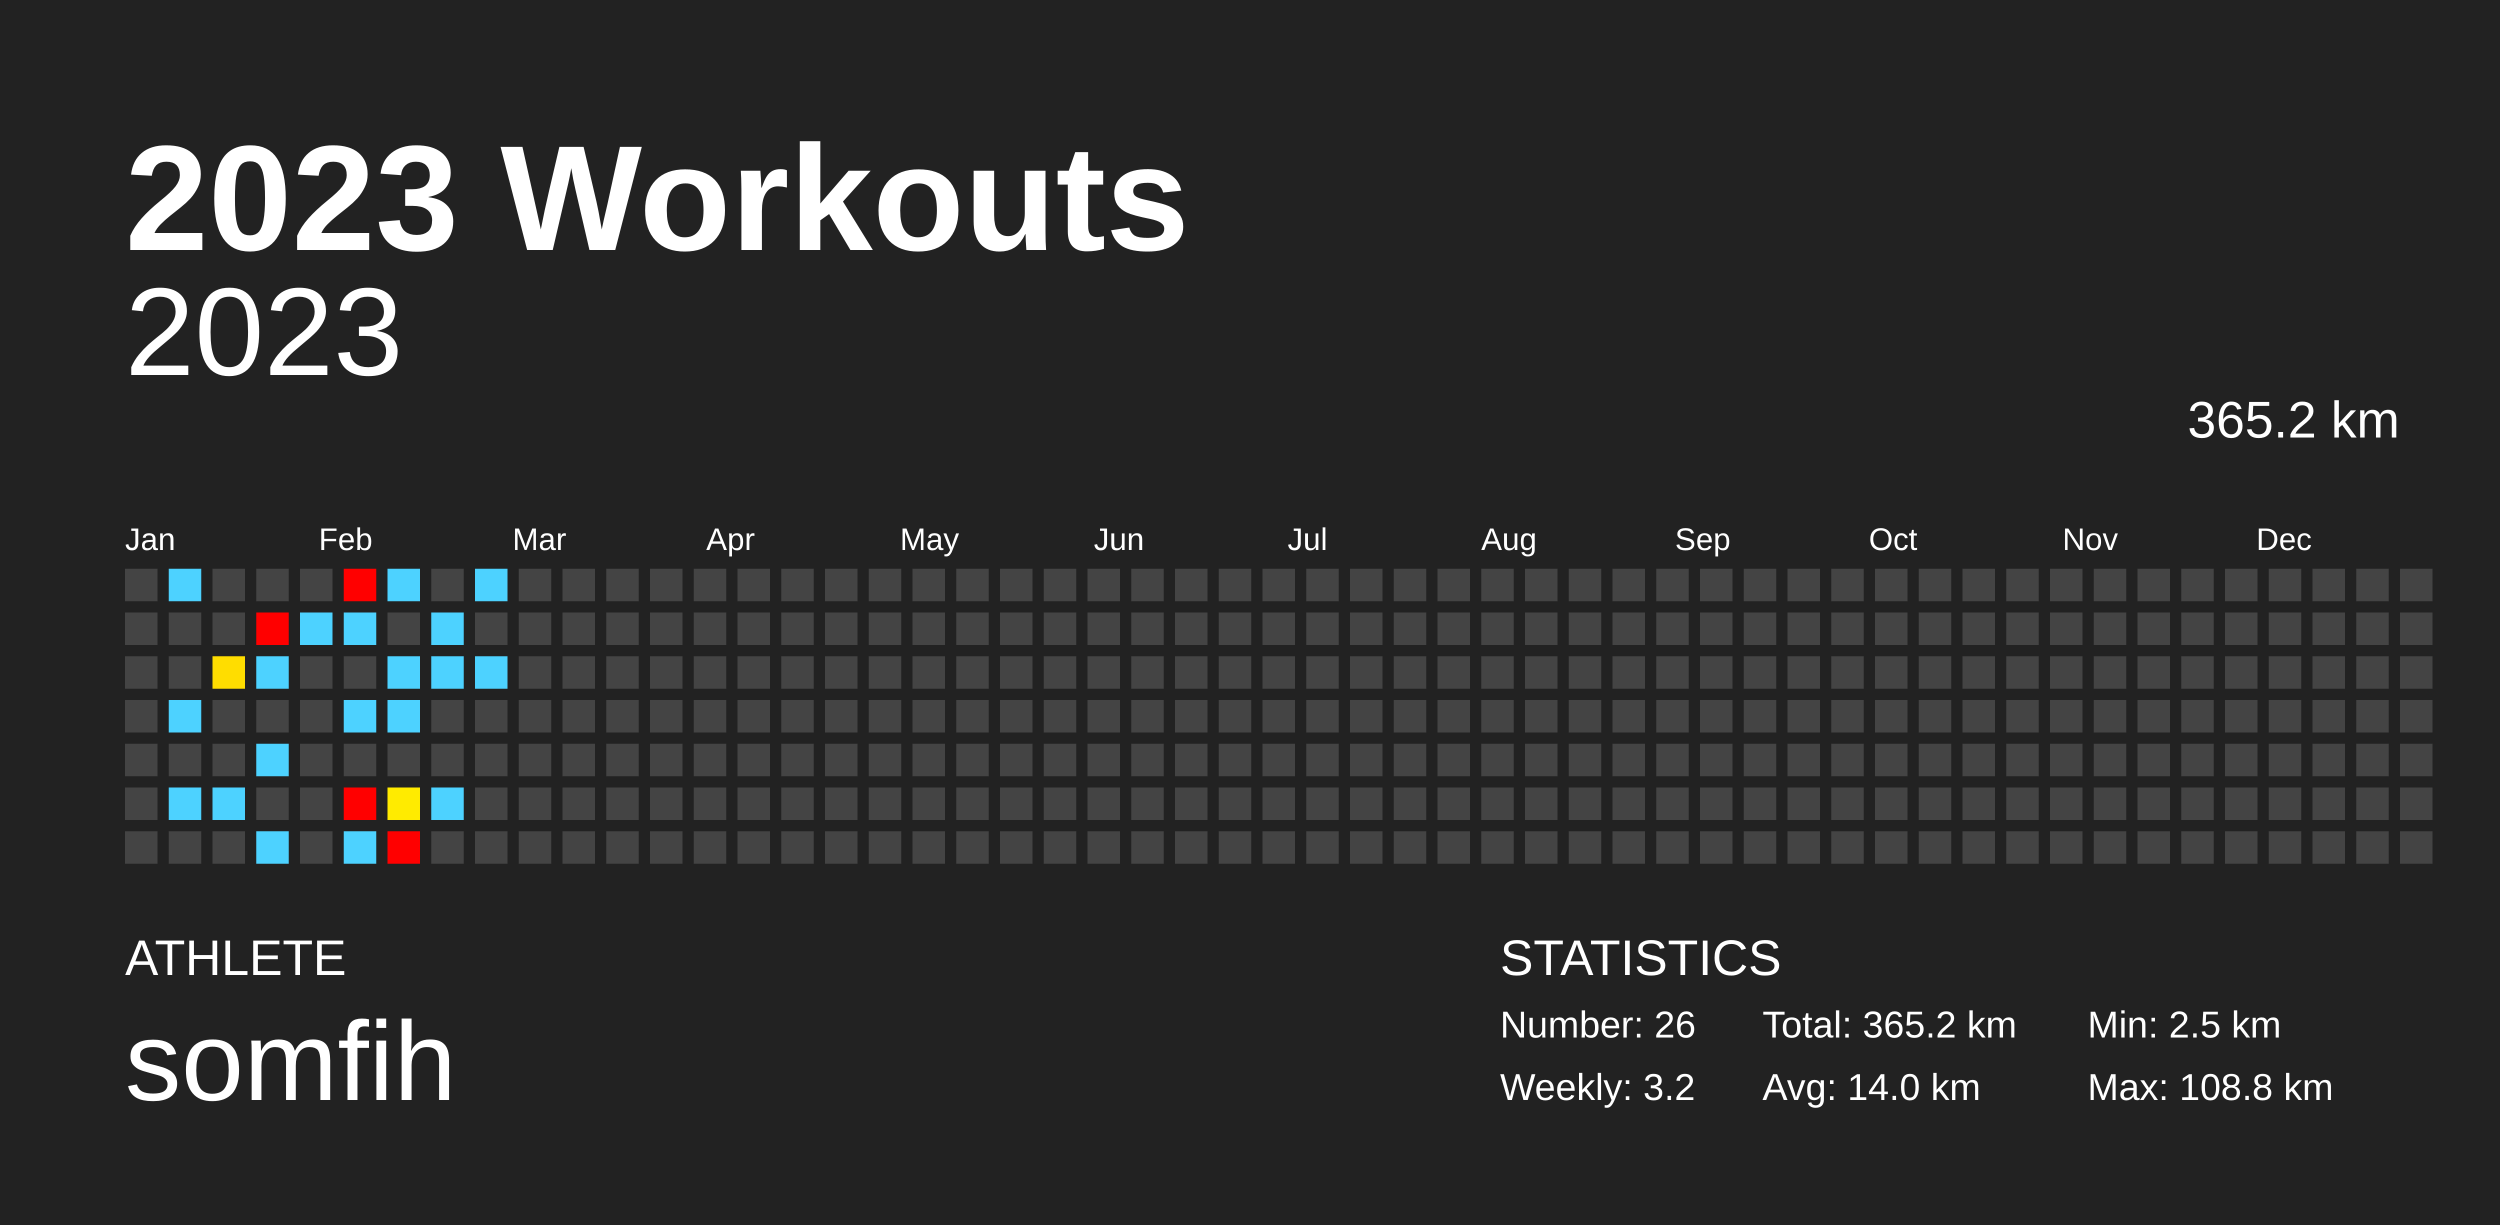
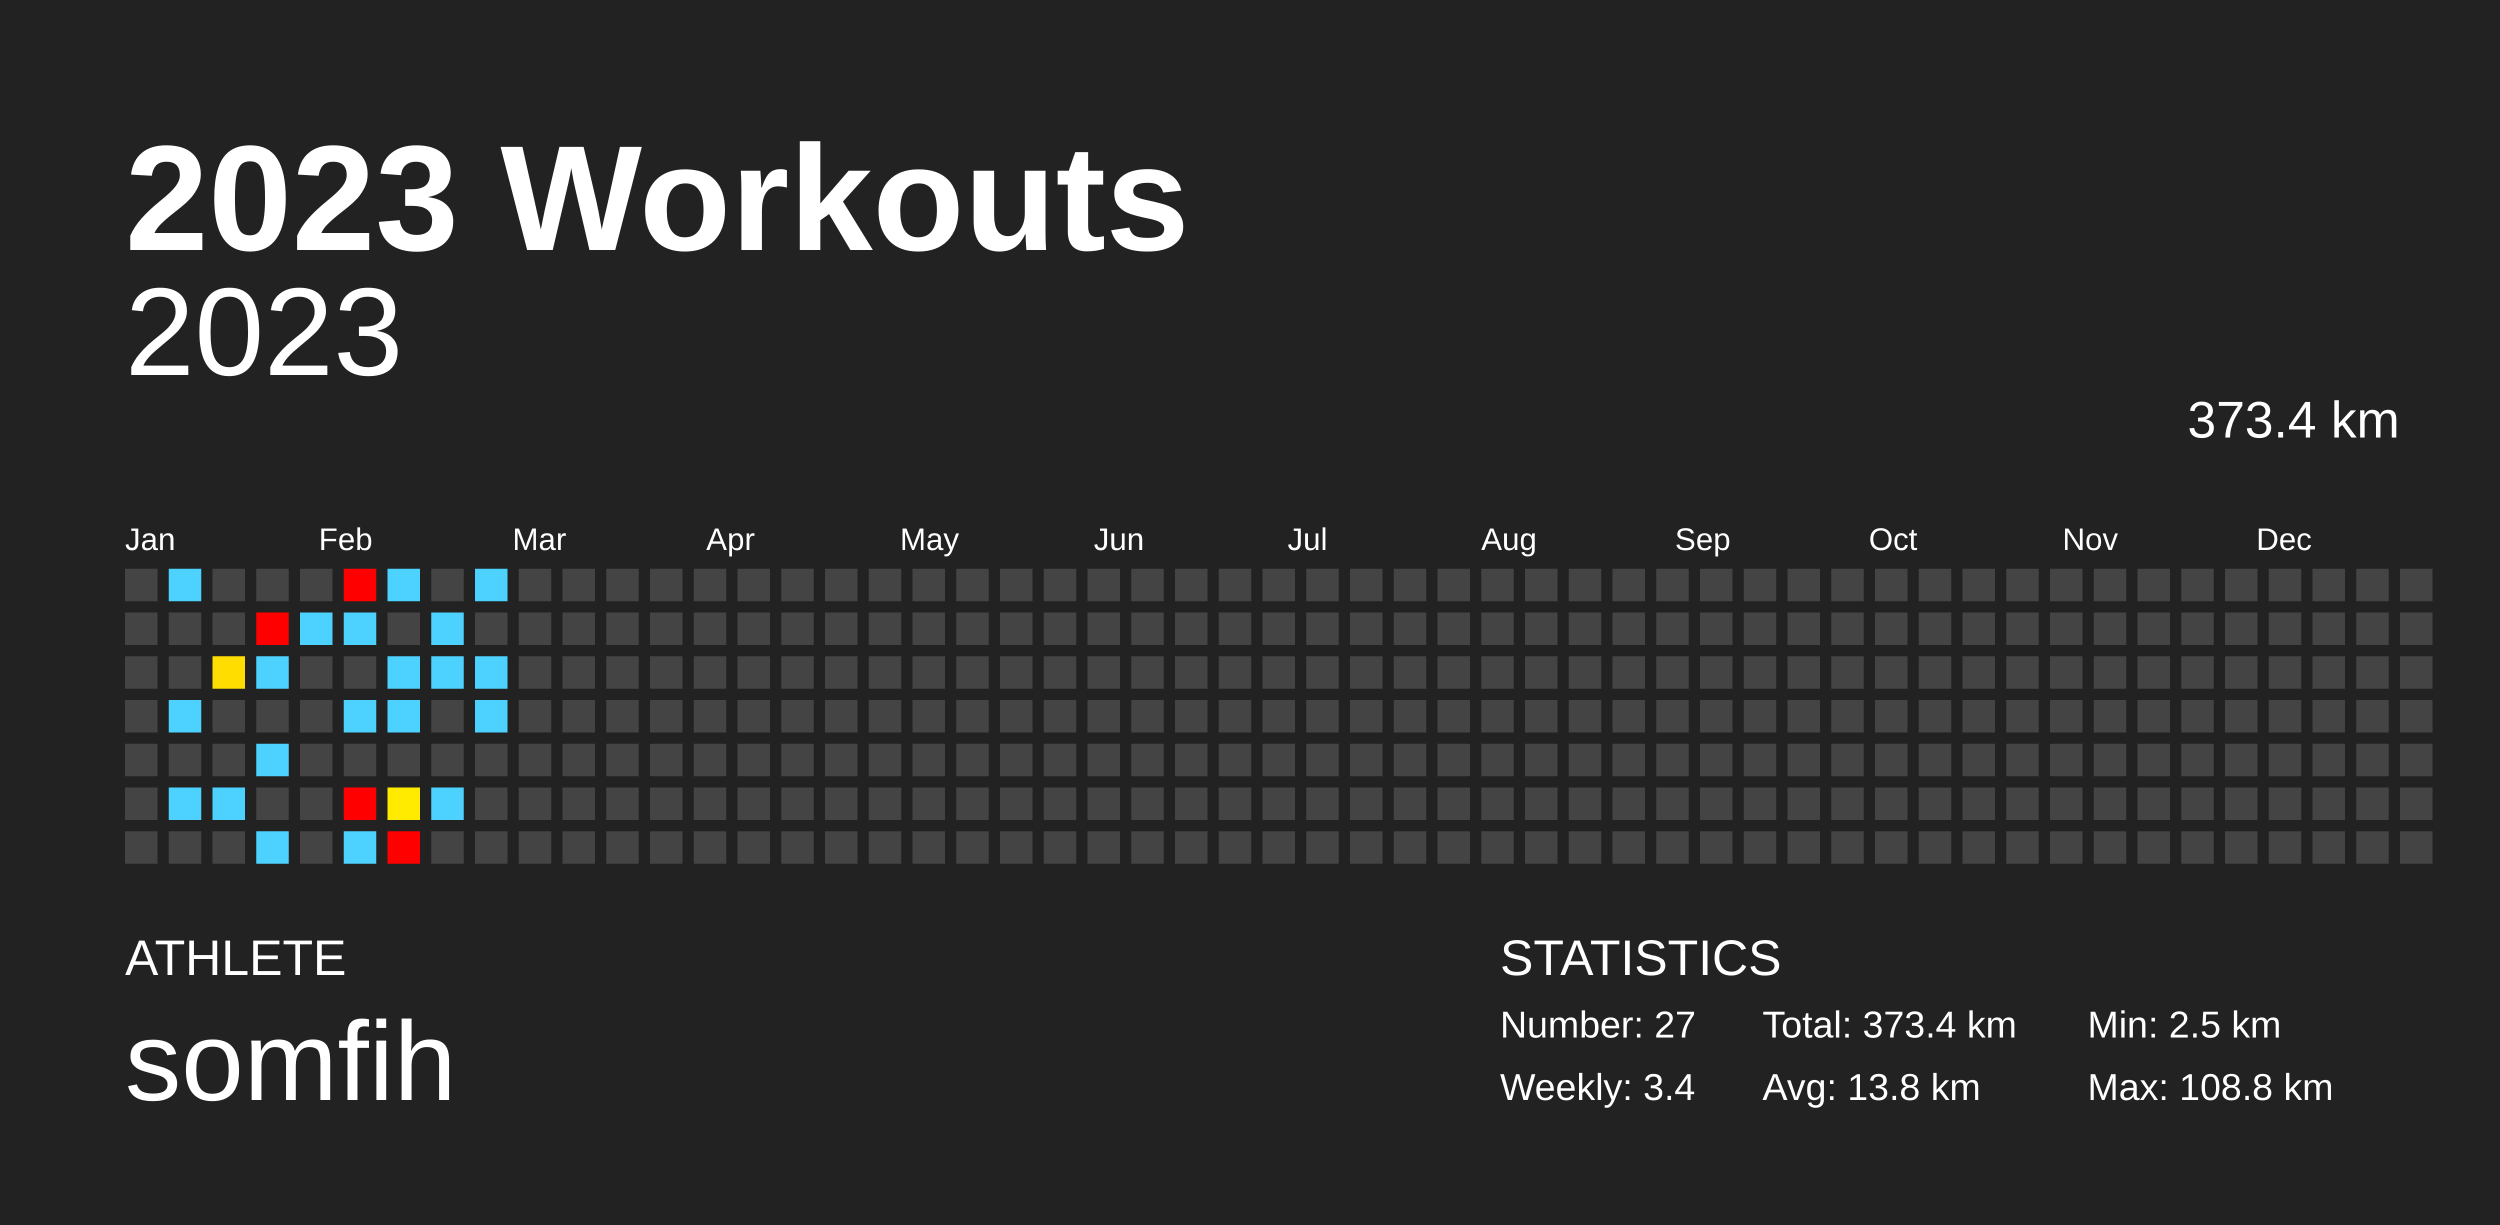
<svg xmlns="http://www.w3.org/2000/svg" baseProfile="full" height="98mm" version="1.1" viewBox="0,0,200,98" width="200mm">
  <defs />
  <rect fill="#222222" height="98" width="200" x="0" y="0" />
  <text fill="#FFFFFF" style="font-size:12px; font-family:Arial; font-weight:bold;" x="10" y="20">2023 Workouts</text>
  <text fill="#FFFFFF" style="font-size:4px; font-family:Arial" x="10" y="78">ATHLETE</text>
  <text fill="#FFFFFF" style="font-size:9px; font-family:Arial" x="10" y="88">somfih</text>
  <text fill="#FFFFFF" style="font-size:4px; font-family:Arial" x="120" y="78">STATISTICS</text>
-   <text fill="#FFFFFF" style="font-size:3px; font-family:Arial" x="120" y="83">Number: 26</text>
-   <text fill="#FFFFFF" style="font-size:3px; font-family:Arial" x="120" y="88">Weekly: 3.2</text>
-   <text fill="#FFFFFF" style="font-size:3px; font-family:Arial" x="141" y="83">Total: 365.2 km</text>
-   <text fill="#FFFFFF" style="font-size:3px; font-family:Arial" x="141" y="88">Avg: 14.0 km</text>
+   <text fill="#FFFFFF" style="font-size:3px; font-family:Arial" x="120" y="83">Number: 27</text>
+   <text fill="#FFFFFF" style="font-size:3px; font-family:Arial" x="120" y="88">Weekly: 3.4</text>
+   <text fill="#FFFFFF" style="font-size:3px; font-family:Arial" x="141" y="83">Total: 373.4 km</text>
+   <text fill="#FFFFFF" style="font-size:3px; font-family:Arial" x="141" y="88">Avg: 13.8 km</text>
  <text fill="#FFFFFF" style="font-size:3px; font-family:Arial" x="167" y="83">Min: 2.5 km</text>
  <text fill="#FFFFFF" style="font-size:3px; font-family:Arial" x="167" y="88">Max: 108.8 km</text>
  <text alignment-baseline="hanging" fill="#FFFFFF" style="font-size:10.0px; font-family:Arial;" x="10" y="30">2023</text>
-   <text alignment-baseline="hanging" fill="#FFFFFF" style="font-size:4.125px; font-family:Arial;" x="175" y="35">365.2 km</text>
+   <text alignment-baseline="hanging" fill="#FFFFFF" style="font-size:4.125px; font-family:Arial;" x="175" y="35">373.4 km</text>
  <text fill="#FFFFFF" style="font-size:2.5px; font-family:Arial" x="10.0" y="44">Jan</text>
  <text fill="#FFFFFF" style="font-size:2.5px; font-family:Arial" x="25.5" y="44">Feb</text>
  <text fill="#FFFFFF" style="font-size:2.5px; font-family:Arial" x="41.0" y="44">Mar</text>
  <text fill="#FFFFFF" style="font-size:2.5px; font-family:Arial" x="56.5" y="44">Apr</text>
  <text fill="#FFFFFF" style="font-size:2.5px; font-family:Arial" x="72.0" y="44">May</text>
  <text fill="#FFFFFF" style="font-size:2.5px; font-family:Arial" x="87.5" y="44">Jun</text>
  <text fill="#FFFFFF" style="font-size:2.5px; font-family:Arial" x="103.0" y="44">Jul</text>
  <text fill="#FFFFFF" style="font-size:2.5px; font-family:Arial" x="118.5" y="44">Aug</text>
  <text fill="#FFFFFF" style="font-size:2.5px; font-family:Arial" x="134.0" y="44">Sep</text>
  <text fill="#FFFFFF" style="font-size:2.5px; font-family:Arial" x="149.5" y="44">Oct</text>
  <text fill="#FFFFFF" style="font-size:2.5px; font-family:Arial" x="165.0" y="44">Nov</text>
  <text fill="#FFFFFF" style="font-size:2.5px; font-family:Arial" x="180.5" y="44">Dec</text>
  <rect fill="#444444" height="2.6" width="2.6" x="10.0" y="45.5" />
  <rect fill="#444444" height="2.6" width="2.6" x="10.0" y="49.0" />
  <rect fill="#444444" height="2.6" width="2.6" x="10.0" y="52.5" />
  <rect fill="#444444" height="2.6" width="2.6" x="10.0" y="56.0" />
  <rect fill="#444444" height="2.6" width="2.6" x="10.0" y="59.5" />
  <rect fill="#444444" height="2.6" width="2.6" x="10.0" y="63.0" />
  <rect fill="#444444" height="2.6" width="2.6" x="10.0" y="66.5" />
  <rect fill="#4dd2ff" height="2.6" width="2.6" x="13.5" y="45.5" />
  <rect fill="#444444" height="2.6" width="2.6" x="13.5" y="49.0" />
  <rect fill="#444444" height="2.6" width="2.6" x="13.5" y="52.5" />
  <rect fill="#4dd2ff" height="2.6" width="2.6" x="13.5" y="56.0" />
  <rect fill="#444444" height="2.6" width="2.6" x="13.5" y="59.5" />
  <rect fill="#4dd2ff" height="2.6" width="2.6" x="13.5" y="63.0" />
  <rect fill="#444444" height="2.6" width="2.6" x="13.5" y="66.5" />
  <rect fill="#444444" height="2.6" width="2.6" x="17.0" y="45.5" />
  <rect fill="#444444" height="2.6" width="2.6" x="17.0" y="49.0" />
  <rect fill="#ffdd00" height="2.6" width="2.6" x="17.0" y="52.5" />
  <rect fill="#444444" height="2.6" width="2.6" x="17.0" y="56.0" />
  <rect fill="#444444" height="2.6" width="2.6" x="17.0" y="59.5" />
  <rect fill="#4dd2ff" height="2.6" width="2.6" x="17.0" y="63.0" />
  <rect fill="#444444" height="2.6" width="2.6" x="17.0" y="66.5" />
  <rect fill="#444444" height="2.6" width="2.6" x="20.5" y="45.5" />
  <rect fill="red" height="2.6" width="2.6" x="20.5" y="49.0" />
  <rect fill="#4dd2ff" height="2.6" width="2.6" x="20.5" y="52.5" />
  <rect fill="#444444" height="2.6" width="2.6" x="20.5" y="56.0" />
  <rect fill="#4dd2ff" height="2.6" width="2.6" x="20.5" y="59.5" />
  <rect fill="#444444" height="2.6" width="2.6" x="20.5" y="63.0" />
  <rect fill="#4dd2ff" height="2.6" width="2.6" x="20.5" y="66.5" />
  <rect fill="#444444" height="2.6" width="2.6" x="24.0" y="45.5" />
  <rect fill="#4dd2ff" height="2.6" width="2.6" x="24.0" y="49.0" />
  <rect fill="#444444" height="2.6" width="2.6" x="24.0" y="52.5" />
  <rect fill="#444444" height="2.6" width="2.6" x="24.0" y="56.0" />
  <rect fill="#444444" height="2.6" width="2.6" x="24.0" y="59.5" />
  <rect fill="#444444" height="2.6" width="2.6" x="24.0" y="63.0" />
  <rect fill="#444444" height="2.6" width="2.6" x="24.0" y="66.5" />
  <rect fill="red" height="2.6" width="2.6" x="27.5" y="45.5" />
  <rect fill="#4dd2ff" height="2.6" width="2.6" x="27.5" y="49.0" />
  <rect fill="#444444" height="2.6" width="2.6" x="27.5" y="52.5" />
  <rect fill="#4dd2ff" height="2.6" width="2.6" x="27.5" y="56.0" />
  <rect fill="#444444" height="2.6" width="2.6" x="27.5" y="59.5" />
  <rect fill="red" height="2.6" width="2.6" x="27.5" y="63.0" />
  <rect fill="#4dd2ff" height="2.6" width="2.6" x="27.5" y="66.5" />
  <rect fill="#4dd2ff" height="2.6" width="2.6" x="31.0" y="45.5" />
  <rect fill="#444444" height="2.6" width="2.6" x="31.0" y="49.0" />
  <rect fill="#4dd2ff" height="2.6" width="2.6" x="31.0" y="52.5" />
  <rect fill="#4dd2ff" height="2.6" width="2.6" x="31.0" y="56.0" />
  <rect fill="#444444" height="2.6" width="2.6" x="31.0" y="59.5" />
  <rect fill="#ffeb00" height="2.6" width="2.6" x="31.0" y="63.0" />
  <rect fill="red" height="2.6" width="2.6" x="31.0" y="66.5" />
  <rect fill="#444444" height="2.6" width="2.6" x="34.5" y="45.5" />
  <rect fill="#4dd2ff" height="2.6" width="2.6" x="34.5" y="49.0" />
  <rect fill="#4dd2ff" height="2.6" width="2.6" x="34.5" y="52.5" />
  <rect fill="#444444" height="2.6" width="2.6" x="34.5" y="56.0" />
  <rect fill="#444444" height="2.6" width="2.6" x="34.5" y="59.5" />
  <rect fill="#4dd2ff" height="2.6" width="2.6" x="34.5" y="63.0" />
  <rect fill="#444444" height="2.6" width="2.6" x="34.5" y="66.5" />
  <rect fill="#4dd2ff" height="2.6" width="2.6" x="38.0" y="45.5" />
  <rect fill="#444444" height="2.6" width="2.6" x="38.0" y="49.0" />
  <rect fill="#4dd2ff" height="2.6" width="2.6" x="38.0" y="52.5" />
-   <rect fill="#444444" height="2.6" width="2.6" x="38.0" y="56.0" />
+   <rect fill="#4dd2ff" height="2.6" width="2.6" x="38.0" y="56.0" />
  <rect fill="#444444" height="2.6" width="2.6" x="38.0" y="59.5" />
  <rect fill="#444444" height="2.6" width="2.6" x="38.0" y="63.0" />
  <rect fill="#444444" height="2.6" width="2.6" x="38.0" y="66.5" />
  <rect fill="#444444" height="2.6" width="2.6" x="41.5" y="45.5" />
  <rect fill="#444444" height="2.6" width="2.6" x="41.5" y="49.0" />
  <rect fill="#444444" height="2.6" width="2.6" x="41.5" y="52.5" />
  <rect fill="#444444" height="2.6" width="2.6" x="41.5" y="56.0" />
  <rect fill="#444444" height="2.6" width="2.6" x="41.5" y="59.5" />
  <rect fill="#444444" height="2.6" width="2.6" x="41.5" y="63.0" />
  <rect fill="#444444" height="2.6" width="2.6" x="41.5" y="66.5" />
  <rect fill="#444444" height="2.6" width="2.6" x="45.0" y="45.5" />
  <rect fill="#444444" height="2.6" width="2.6" x="45.0" y="49.0" />
  <rect fill="#444444" height="2.6" width="2.6" x="45.0" y="52.5" />
  <rect fill="#444444" height="2.6" width="2.6" x="45.0" y="56.0" />
  <rect fill="#444444" height="2.6" width="2.6" x="45.0" y="59.5" />
  <rect fill="#444444" height="2.6" width="2.6" x="45.0" y="63.0" />
  <rect fill="#444444" height="2.6" width="2.6" x="45.0" y="66.5" />
  <rect fill="#444444" height="2.6" width="2.6" x="48.5" y="45.5" />
  <rect fill="#444444" height="2.6" width="2.6" x="48.5" y="49.0" />
  <rect fill="#444444" height="2.6" width="2.6" x="48.5" y="52.5" />
  <rect fill="#444444" height="2.6" width="2.6" x="48.5" y="56.0" />
  <rect fill="#444444" height="2.6" width="2.6" x="48.5" y="59.5" />
  <rect fill="#444444" height="2.6" width="2.6" x="48.5" y="63.0" />
  <rect fill="#444444" height="2.6" width="2.6" x="48.5" y="66.5" />
  <rect fill="#444444" height="2.6" width="2.6" x="52.0" y="45.5" />
  <rect fill="#444444" height="2.6" width="2.6" x="52.0" y="49.0" />
  <rect fill="#444444" height="2.6" width="2.6" x="52.0" y="52.5" />
  <rect fill="#444444" height="2.6" width="2.6" x="52.0" y="56.0" />
  <rect fill="#444444" height="2.6" width="2.6" x="52.0" y="59.5" />
  <rect fill="#444444" height="2.6" width="2.6" x="52.0" y="63.0" />
  <rect fill="#444444" height="2.6" width="2.6" x="52.0" y="66.5" />
  <rect fill="#444444" height="2.6" width="2.6" x="55.5" y="45.5" />
  <rect fill="#444444" height="2.6" width="2.6" x="55.5" y="49.0" />
  <rect fill="#444444" height="2.6" width="2.6" x="55.5" y="52.5" />
  <rect fill="#444444" height="2.6" width="2.6" x="55.5" y="56.0" />
  <rect fill="#444444" height="2.6" width="2.6" x="55.5" y="59.5" />
  <rect fill="#444444" height="2.6" width="2.6" x="55.5" y="63.0" />
  <rect fill="#444444" height="2.6" width="2.6" x="55.5" y="66.5" />
  <rect fill="#444444" height="2.6" width="2.6" x="59.0" y="45.5" />
  <rect fill="#444444" height="2.6" width="2.6" x="59.0" y="49.0" />
  <rect fill="#444444" height="2.6" width="2.6" x="59.0" y="52.5" />
  <rect fill="#444444" height="2.6" width="2.6" x="59.0" y="56.0" />
  <rect fill="#444444" height="2.6" width="2.6" x="59.0" y="59.5" />
  <rect fill="#444444" height="2.6" width="2.6" x="59.0" y="63.0" />
  <rect fill="#444444" height="2.6" width="2.6" x="59.0" y="66.5" />
  <rect fill="#444444" height="2.6" width="2.6" x="62.5" y="45.5" />
  <rect fill="#444444" height="2.6" width="2.6" x="62.5" y="49.0" />
  <rect fill="#444444" height="2.6" width="2.6" x="62.5" y="52.5" />
  <rect fill="#444444" height="2.6" width="2.6" x="62.5" y="56.0" />
  <rect fill="#444444" height="2.6" width="2.6" x="62.5" y="59.5" />
  <rect fill="#444444" height="2.6" width="2.6" x="62.5" y="63.0" />
  <rect fill="#444444" height="2.6" width="2.6" x="62.5" y="66.5" />
  <rect fill="#444444" height="2.6" width="2.6" x="66.0" y="45.5" />
  <rect fill="#444444" height="2.6" width="2.6" x="66.0" y="49.0" />
  <rect fill="#444444" height="2.6" width="2.6" x="66.0" y="52.5" />
  <rect fill="#444444" height="2.6" width="2.6" x="66.0" y="56.0" />
  <rect fill="#444444" height="2.6" width="2.6" x="66.0" y="59.5" />
  <rect fill="#444444" height="2.6" width="2.6" x="66.0" y="63.0" />
  <rect fill="#444444" height="2.6" width="2.6" x="66.0" y="66.5" />
  <rect fill="#444444" height="2.6" width="2.6" x="69.5" y="45.5" />
  <rect fill="#444444" height="2.6" width="2.6" x="69.5" y="49.0" />
  <rect fill="#444444" height="2.6" width="2.6" x="69.5" y="52.5" />
  <rect fill="#444444" height="2.6" width="2.6" x="69.5" y="56.0" />
  <rect fill="#444444" height="2.6" width="2.6" x="69.5" y="59.5" />
  <rect fill="#444444" height="2.6" width="2.6" x="69.5" y="63.0" />
  <rect fill="#444444" height="2.6" width="2.6" x="69.5" y="66.5" />
  <rect fill="#444444" height="2.6" width="2.6" x="73.0" y="45.5" />
  <rect fill="#444444" height="2.6" width="2.6" x="73.0" y="49.0" />
  <rect fill="#444444" height="2.6" width="2.6" x="73.0" y="52.5" />
  <rect fill="#444444" height="2.6" width="2.6" x="73.0" y="56.0" />
  <rect fill="#444444" height="2.6" width="2.6" x="73.0" y="59.5" />
  <rect fill="#444444" height="2.6" width="2.6" x="73.0" y="63.0" />
  <rect fill="#444444" height="2.6" width="2.6" x="73.0" y="66.5" />
  <rect fill="#444444" height="2.6" width="2.6" x="76.5" y="45.5" />
  <rect fill="#444444" height="2.6" width="2.6" x="76.5" y="49.0" />
  <rect fill="#444444" height="2.6" width="2.6" x="76.5" y="52.5" />
  <rect fill="#444444" height="2.6" width="2.6" x="76.5" y="56.0" />
  <rect fill="#444444" height="2.6" width="2.6" x="76.5" y="59.5" />
  <rect fill="#444444" height="2.6" width="2.6" x="76.5" y="63.0" />
  <rect fill="#444444" height="2.6" width="2.6" x="76.5" y="66.5" />
  <rect fill="#444444" height="2.6" width="2.6" x="80.0" y="45.5" />
  <rect fill="#444444" height="2.6" width="2.6" x="80.0" y="49.0" />
  <rect fill="#444444" height="2.6" width="2.6" x="80.0" y="52.5" />
  <rect fill="#444444" height="2.6" width="2.6" x="80.0" y="56.0" />
  <rect fill="#444444" height="2.6" width="2.6" x="80.0" y="59.5" />
  <rect fill="#444444" height="2.6" width="2.6" x="80.0" y="63.0" />
  <rect fill="#444444" height="2.6" width="2.6" x="80.0" y="66.5" />
  <rect fill="#444444" height="2.6" width="2.6" x="83.5" y="45.5" />
  <rect fill="#444444" height="2.6" width="2.6" x="83.5" y="49.0" />
  <rect fill="#444444" height="2.6" width="2.6" x="83.5" y="52.5" />
  <rect fill="#444444" height="2.6" width="2.6" x="83.5" y="56.0" />
  <rect fill="#444444" height="2.6" width="2.6" x="83.5" y="59.5" />
  <rect fill="#444444" height="2.6" width="2.6" x="83.5" y="63.0" />
  <rect fill="#444444" height="2.6" width="2.6" x="83.5" y="66.5" />
  <rect fill="#444444" height="2.6" width="2.6" x="87.0" y="45.5" />
  <rect fill="#444444" height="2.6" width="2.6" x="87.0" y="49.0" />
  <rect fill="#444444" height="2.6" width="2.6" x="87.0" y="52.5" />
  <rect fill="#444444" height="2.6" width="2.6" x="87.0" y="56.0" />
  <rect fill="#444444" height="2.6" width="2.6" x="87.0" y="59.5" />
  <rect fill="#444444" height="2.6" width="2.6" x="87.0" y="63.0" />
  <rect fill="#444444" height="2.6" width="2.6" x="87.0" y="66.5" />
  <rect fill="#444444" height="2.6" width="2.6" x="90.5" y="45.5" />
  <rect fill="#444444" height="2.6" width="2.6" x="90.5" y="49.0" />
  <rect fill="#444444" height="2.6" width="2.6" x="90.5" y="52.5" />
  <rect fill="#444444" height="2.6" width="2.6" x="90.5" y="56.0" />
  <rect fill="#444444" height="2.6" width="2.6" x="90.5" y="59.5" />
  <rect fill="#444444" height="2.6" width="2.6" x="90.5" y="63.0" />
  <rect fill="#444444" height="2.6" width="2.6" x="90.5" y="66.5" />
  <rect fill="#444444" height="2.6" width="2.6" x="94.0" y="45.5" />
  <rect fill="#444444" height="2.6" width="2.6" x="94.0" y="49.0" />
  <rect fill="#444444" height="2.6" width="2.6" x="94.0" y="52.5" />
  <rect fill="#444444" height="2.6" width="2.6" x="94.0" y="56.0" />
  <rect fill="#444444" height="2.6" width="2.6" x="94.0" y="59.5" />
  <rect fill="#444444" height="2.6" width="2.6" x="94.0" y="63.0" />
  <rect fill="#444444" height="2.6" width="2.6" x="94.0" y="66.5" />
  <rect fill="#444444" height="2.6" width="2.6" x="97.5" y="45.5" />
  <rect fill="#444444" height="2.6" width="2.6" x="97.5" y="49.0" />
  <rect fill="#444444" height="2.6" width="2.6" x="97.5" y="52.5" />
  <rect fill="#444444" height="2.6" width="2.6" x="97.5" y="56.0" />
  <rect fill="#444444" height="2.6" width="2.6" x="97.5" y="59.5" />
  <rect fill="#444444" height="2.6" width="2.6" x="97.5" y="63.0" />
  <rect fill="#444444" height="2.6" width="2.6" x="97.5" y="66.5" />
  <rect fill="#444444" height="2.6" width="2.6" x="101.0" y="45.5" />
  <rect fill="#444444" height="2.6" width="2.6" x="101.0" y="49.0" />
  <rect fill="#444444" height="2.6" width="2.6" x="101.0" y="52.5" />
  <rect fill="#444444" height="2.6" width="2.6" x="101.0" y="56.0" />
  <rect fill="#444444" height="2.6" width="2.6" x="101.0" y="59.5" />
  <rect fill="#444444" height="2.6" width="2.6" x="101.0" y="63.0" />
  <rect fill="#444444" height="2.6" width="2.6" x="101.0" y="66.5" />
  <rect fill="#444444" height="2.6" width="2.6" x="104.5" y="45.5" />
  <rect fill="#444444" height="2.6" width="2.6" x="104.5" y="49.0" />
  <rect fill="#444444" height="2.6" width="2.6" x="104.5" y="52.5" />
  <rect fill="#444444" height="2.6" width="2.6" x="104.5" y="56.0" />
  <rect fill="#444444" height="2.6" width="2.6" x="104.5" y="59.5" />
  <rect fill="#444444" height="2.6" width="2.6" x="104.5" y="63.0" />
  <rect fill="#444444" height="2.6" width="2.6" x="104.5" y="66.5" />
  <rect fill="#444444" height="2.6" width="2.6" x="108.0" y="45.5" />
  <rect fill="#444444" height="2.6" width="2.6" x="108.0" y="49.0" />
  <rect fill="#444444" height="2.6" width="2.6" x="108.0" y="52.5" />
  <rect fill="#444444" height="2.6" width="2.6" x="108.0" y="56.0" />
  <rect fill="#444444" height="2.6" width="2.6" x="108.0" y="59.5" />
  <rect fill="#444444" height="2.6" width="2.6" x="108.0" y="63.0" />
  <rect fill="#444444" height="2.6" width="2.6" x="108.0" y="66.5" />
  <rect fill="#444444" height="2.6" width="2.6" x="111.5" y="45.5" />
  <rect fill="#444444" height="2.6" width="2.6" x="111.5" y="49.0" />
  <rect fill="#444444" height="2.6" width="2.6" x="111.5" y="52.5" />
  <rect fill="#444444" height="2.6" width="2.6" x="111.5" y="56.0" />
  <rect fill="#444444" height="2.6" width="2.6" x="111.5" y="59.5" />
  <rect fill="#444444" height="2.6" width="2.6" x="111.5" y="63.0" />
  <rect fill="#444444" height="2.6" width="2.6" x="111.5" y="66.5" />
  <rect fill="#444444" height="2.6" width="2.6" x="115.0" y="45.5" />
  <rect fill="#444444" height="2.6" width="2.6" x="115.0" y="49.0" />
  <rect fill="#444444" height="2.6" width="2.6" x="115.0" y="52.5" />
  <rect fill="#444444" height="2.6" width="2.6" x="115.0" y="56.0" />
  <rect fill="#444444" height="2.6" width="2.6" x="115.0" y="59.5" />
  <rect fill="#444444" height="2.6" width="2.6" x="115.0" y="63.0" />
  <rect fill="#444444" height="2.6" width="2.6" x="115.0" y="66.5" />
  <rect fill="#444444" height="2.6" width="2.6" x="118.5" y="45.5" />
  <rect fill="#444444" height="2.6" width="2.6" x="118.5" y="49.0" />
  <rect fill="#444444" height="2.6" width="2.6" x="118.5" y="52.5" />
  <rect fill="#444444" height="2.6" width="2.6" x="118.5" y="56.0" />
  <rect fill="#444444" height="2.6" width="2.6" x="118.5" y="59.5" />
  <rect fill="#444444" height="2.6" width="2.6" x="118.5" y="63.0" />
  <rect fill="#444444" height="2.6" width="2.6" x="118.5" y="66.5" />
  <rect fill="#444444" height="2.6" width="2.6" x="122.0" y="45.5" />
  <rect fill="#444444" height="2.6" width="2.6" x="122.0" y="49.0" />
  <rect fill="#444444" height="2.6" width="2.6" x="122.0" y="52.5" />
  <rect fill="#444444" height="2.6" width="2.6" x="122.0" y="56.0" />
  <rect fill="#444444" height="2.6" width="2.6" x="122.0" y="59.5" />
  <rect fill="#444444" height="2.6" width="2.6" x="122.0" y="63.0" />
  <rect fill="#444444" height="2.6" width="2.6" x="122.0" y="66.5" />
  <rect fill="#444444" height="2.6" width="2.6" x="125.5" y="45.5" />
  <rect fill="#444444" height="2.6" width="2.6" x="125.5" y="49.0" />
  <rect fill="#444444" height="2.6" width="2.6" x="125.5" y="52.5" />
  <rect fill="#444444" height="2.6" width="2.6" x="125.5" y="56.0" />
  <rect fill="#444444" height="2.6" width="2.6" x="125.5" y="59.5" />
  <rect fill="#444444" height="2.6" width="2.6" x="125.5" y="63.0" />
  <rect fill="#444444" height="2.6" width="2.6" x="125.5" y="66.5" />
  <rect fill="#444444" height="2.6" width="2.6" x="129.0" y="45.5" />
  <rect fill="#444444" height="2.6" width="2.6" x="129.0" y="49.0" />
  <rect fill="#444444" height="2.6" width="2.6" x="129.0" y="52.5" />
  <rect fill="#444444" height="2.6" width="2.6" x="129.0" y="56.0" />
  <rect fill="#444444" height="2.6" width="2.6" x="129.0" y="59.5" />
  <rect fill="#444444" height="2.6" width="2.6" x="129.0" y="63.0" />
  <rect fill="#444444" height="2.6" width="2.6" x="129.0" y="66.5" />
  <rect fill="#444444" height="2.6" width="2.6" x="132.5" y="45.5" />
  <rect fill="#444444" height="2.6" width="2.6" x="132.5" y="49.0" />
  <rect fill="#444444" height="2.6" width="2.6" x="132.5" y="52.5" />
  <rect fill="#444444" height="2.6" width="2.6" x="132.5" y="56.0" />
  <rect fill="#444444" height="2.6" width="2.6" x="132.5" y="59.5" />
  <rect fill="#444444" height="2.6" width="2.6" x="132.5" y="63.0" />
  <rect fill="#444444" height="2.6" width="2.6" x="132.5" y="66.5" />
  <rect fill="#444444" height="2.6" width="2.6" x="136.0" y="45.5" />
  <rect fill="#444444" height="2.6" width="2.6" x="136.0" y="49.0" />
  <rect fill="#444444" height="2.6" width="2.6" x="136.0" y="52.5" />
  <rect fill="#444444" height="2.6" width="2.6" x="136.0" y="56.0" />
  <rect fill="#444444" height="2.6" width="2.6" x="136.0" y="59.5" />
  <rect fill="#444444" height="2.6" width="2.6" x="136.0" y="63.0" />
  <rect fill="#444444" height="2.6" width="2.6" x="136.0" y="66.5" />
  <rect fill="#444444" height="2.6" width="2.6" x="139.5" y="45.5" />
  <rect fill="#444444" height="2.6" width="2.6" x="139.5" y="49.0" />
  <rect fill="#444444" height="2.6" width="2.6" x="139.5" y="52.5" />
  <rect fill="#444444" height="2.6" width="2.6" x="139.5" y="56.0" />
  <rect fill="#444444" height="2.6" width="2.6" x="139.5" y="59.5" />
  <rect fill="#444444" height="2.6" width="2.6" x="139.5" y="63.0" />
  <rect fill="#444444" height="2.6" width="2.6" x="139.5" y="66.5" />
  <rect fill="#444444" height="2.6" width="2.6" x="143.0" y="45.5" />
  <rect fill="#444444" height="2.6" width="2.6" x="143.0" y="49.0" />
  <rect fill="#444444" height="2.6" width="2.6" x="143.0" y="52.5" />
  <rect fill="#444444" height="2.6" width="2.6" x="143.0" y="56.0" />
  <rect fill="#444444" height="2.6" width="2.6" x="143.0" y="59.5" />
  <rect fill="#444444" height="2.6" width="2.6" x="143.0" y="63.0" />
  <rect fill="#444444" height="2.6" width="2.6" x="143.0" y="66.5" />
  <rect fill="#444444" height="2.6" width="2.6" x="146.5" y="45.5" />
  <rect fill="#444444" height="2.6" width="2.6" x="146.5" y="49.0" />
  <rect fill="#444444" height="2.6" width="2.6" x="146.5" y="52.5" />
  <rect fill="#444444" height="2.6" width="2.6" x="146.5" y="56.0" />
  <rect fill="#444444" height="2.6" width="2.6" x="146.5" y="59.5" />
  <rect fill="#444444" height="2.6" width="2.6" x="146.5" y="63.0" />
  <rect fill="#444444" height="2.6" width="2.6" x="146.5" y="66.5" />
  <rect fill="#444444" height="2.6" width="2.6" x="150.0" y="45.5" />
  <rect fill="#444444" height="2.6" width="2.6" x="150.0" y="49.0" />
  <rect fill="#444444" height="2.6" width="2.6" x="150.0" y="52.5" />
  <rect fill="#444444" height="2.6" width="2.6" x="150.0" y="56.0" />
  <rect fill="#444444" height="2.6" width="2.6" x="150.0" y="59.5" />
  <rect fill="#444444" height="2.6" width="2.6" x="150.0" y="63.0" />
  <rect fill="#444444" height="2.6" width="2.6" x="150.0" y="66.5" />
  <rect fill="#444444" height="2.6" width="2.6" x="153.5" y="45.5" />
  <rect fill="#444444" height="2.6" width="2.6" x="153.5" y="49.0" />
  <rect fill="#444444" height="2.6" width="2.6" x="153.5" y="52.5" />
  <rect fill="#444444" height="2.6" width="2.6" x="153.5" y="56.0" />
  <rect fill="#444444" height="2.6" width="2.6" x="153.5" y="59.5" />
  <rect fill="#444444" height="2.6" width="2.6" x="153.5" y="63.0" />
  <rect fill="#444444" height="2.6" width="2.6" x="153.5" y="66.5" />
  <rect fill="#444444" height="2.6" width="2.6" x="157.0" y="45.5" />
  <rect fill="#444444" height="2.6" width="2.6" x="157.0" y="49.0" />
  <rect fill="#444444" height="2.6" width="2.6" x="157.0" y="52.5" />
  <rect fill="#444444" height="2.6" width="2.6" x="157.0" y="56.0" />
  <rect fill="#444444" height="2.6" width="2.6" x="157.0" y="59.5" />
  <rect fill="#444444" height="2.6" width="2.6" x="157.0" y="63.0" />
  <rect fill="#444444" height="2.6" width="2.6" x="157.0" y="66.5" />
  <rect fill="#444444" height="2.6" width="2.6" x="160.5" y="45.5" />
  <rect fill="#444444" height="2.6" width="2.6" x="160.5" y="49.0" />
  <rect fill="#444444" height="2.6" width="2.6" x="160.5" y="52.5" />
  <rect fill="#444444" height="2.6" width="2.6" x="160.5" y="56.0" />
  <rect fill="#444444" height="2.6" width="2.6" x="160.5" y="59.5" />
  <rect fill="#444444" height="2.6" width="2.6" x="160.5" y="63.0" />
  <rect fill="#444444" height="2.6" width="2.6" x="160.5" y="66.5" />
  <rect fill="#444444" height="2.6" width="2.6" x="164.0" y="45.5" />
  <rect fill="#444444" height="2.6" width="2.6" x="164.0" y="49.0" />
  <rect fill="#444444" height="2.6" width="2.6" x="164.0" y="52.5" />
  <rect fill="#444444" height="2.6" width="2.6" x="164.0" y="56.0" />
  <rect fill="#444444" height="2.6" width="2.6" x="164.0" y="59.5" />
  <rect fill="#444444" height="2.6" width="2.6" x="164.0" y="63.0" />
  <rect fill="#444444" height="2.6" width="2.6" x="164.0" y="66.5" />
  <rect fill="#444444" height="2.6" width="2.6" x="167.5" y="45.5" />
  <rect fill="#444444" height="2.6" width="2.6" x="167.5" y="49.0" />
  <rect fill="#444444" height="2.6" width="2.6" x="167.5" y="52.5" />
  <rect fill="#444444" height="2.6" width="2.6" x="167.5" y="56.0" />
  <rect fill="#444444" height="2.6" width="2.6" x="167.5" y="59.5" />
  <rect fill="#444444" height="2.6" width="2.6" x="167.5" y="63.0" />
  <rect fill="#444444" height="2.6" width="2.6" x="167.5" y="66.5" />
  <rect fill="#444444" height="2.6" width="2.6" x="171.0" y="45.5" />
  <rect fill="#444444" height="2.6" width="2.6" x="171.0" y="49.0" />
  <rect fill="#444444" height="2.6" width="2.6" x="171.0" y="52.5" />
  <rect fill="#444444" height="2.6" width="2.6" x="171.0" y="56.0" />
  <rect fill="#444444" height="2.6" width="2.6" x="171.0" y="59.5" />
  <rect fill="#444444" height="2.6" width="2.6" x="171.0" y="63.0" />
  <rect fill="#444444" height="2.6" width="2.6" x="171.0" y="66.5" />
  <rect fill="#444444" height="2.6" width="2.6" x="174.5" y="45.5" />
  <rect fill="#444444" height="2.6" width="2.6" x="174.5" y="49.0" />
  <rect fill="#444444" height="2.6" width="2.6" x="174.5" y="52.5" />
  <rect fill="#444444" height="2.6" width="2.6" x="174.5" y="56.0" />
  <rect fill="#444444" height="2.6" width="2.6" x="174.5" y="59.5" />
  <rect fill="#444444" height="2.6" width="2.6" x="174.5" y="63.0" />
  <rect fill="#444444" height="2.6" width="2.6" x="174.5" y="66.5" />
  <rect fill="#444444" height="2.6" width="2.6" x="178.0" y="45.5" />
  <rect fill="#444444" height="2.6" width="2.6" x="178.0" y="49.0" />
  <rect fill="#444444" height="2.6" width="2.6" x="178.0" y="52.5" />
  <rect fill="#444444" height="2.6" width="2.6" x="178.0" y="56.0" />
  <rect fill="#444444" height="2.6" width="2.6" x="178.0" y="59.5" />
  <rect fill="#444444" height="2.6" width="2.6" x="178.0" y="63.0" />
  <rect fill="#444444" height="2.6" width="2.6" x="178.0" y="66.5" />
  <rect fill="#444444" height="2.6" width="2.6" x="181.5" y="45.5" />
  <rect fill="#444444" height="2.6" width="2.6" x="181.5" y="49.0" />
  <rect fill="#444444" height="2.6" width="2.6" x="181.5" y="52.5" />
  <rect fill="#444444" height="2.6" width="2.6" x="181.5" y="56.0" />
  <rect fill="#444444" height="2.6" width="2.6" x="181.5" y="59.5" />
  <rect fill="#444444" height="2.6" width="2.6" x="181.5" y="63.0" />
  <rect fill="#444444" height="2.6" width="2.6" x="181.5" y="66.5" />
  <rect fill="#444444" height="2.6" width="2.6" x="185.0" y="45.5" />
  <rect fill="#444444" height="2.6" width="2.6" x="185.0" y="49.0" />
  <rect fill="#444444" height="2.6" width="2.6" x="185.0" y="52.5" />
  <rect fill="#444444" height="2.6" width="2.6" x="185.0" y="56.0" />
  <rect fill="#444444" height="2.6" width="2.6" x="185.0" y="59.5" />
  <rect fill="#444444" height="2.6" width="2.6" x="185.0" y="63.0" />
  <rect fill="#444444" height="2.6" width="2.6" x="185.0" y="66.5" />
  <rect fill="#444444" height="2.6" width="2.6" x="188.5" y="45.5" />
  <rect fill="#444444" height="2.6" width="2.6" x="188.5" y="49.0" />
  <rect fill="#444444" height="2.6" width="2.6" x="188.5" y="52.5" />
  <rect fill="#444444" height="2.6" width="2.6" x="188.5" y="56.0" />
  <rect fill="#444444" height="2.6" width="2.6" x="188.5" y="59.5" />
  <rect fill="#444444" height="2.6" width="2.6" x="188.5" y="63.0" />
  <rect fill="#444444" height="2.6" width="2.6" x="188.5" y="66.5" />
  <rect fill="#444444" height="2.6" width="2.6" x="192.0" y="45.5" />
  <rect fill="#444444" height="2.6" width="2.6" x="192.0" y="49.0" />
  <rect fill="#444444" height="2.6" width="2.6" x="192.0" y="52.5" />
  <rect fill="#444444" height="2.6" width="2.6" x="192.0" y="56.0" />
  <rect fill="#444444" height="2.6" width="2.6" x="192.0" y="59.5" />
  <rect fill="#444444" height="2.6" width="2.6" x="192.0" y="63.0" />
  <rect fill="#444444" height="2.6" width="2.6" x="192.0" y="66.5" />
</svg>
